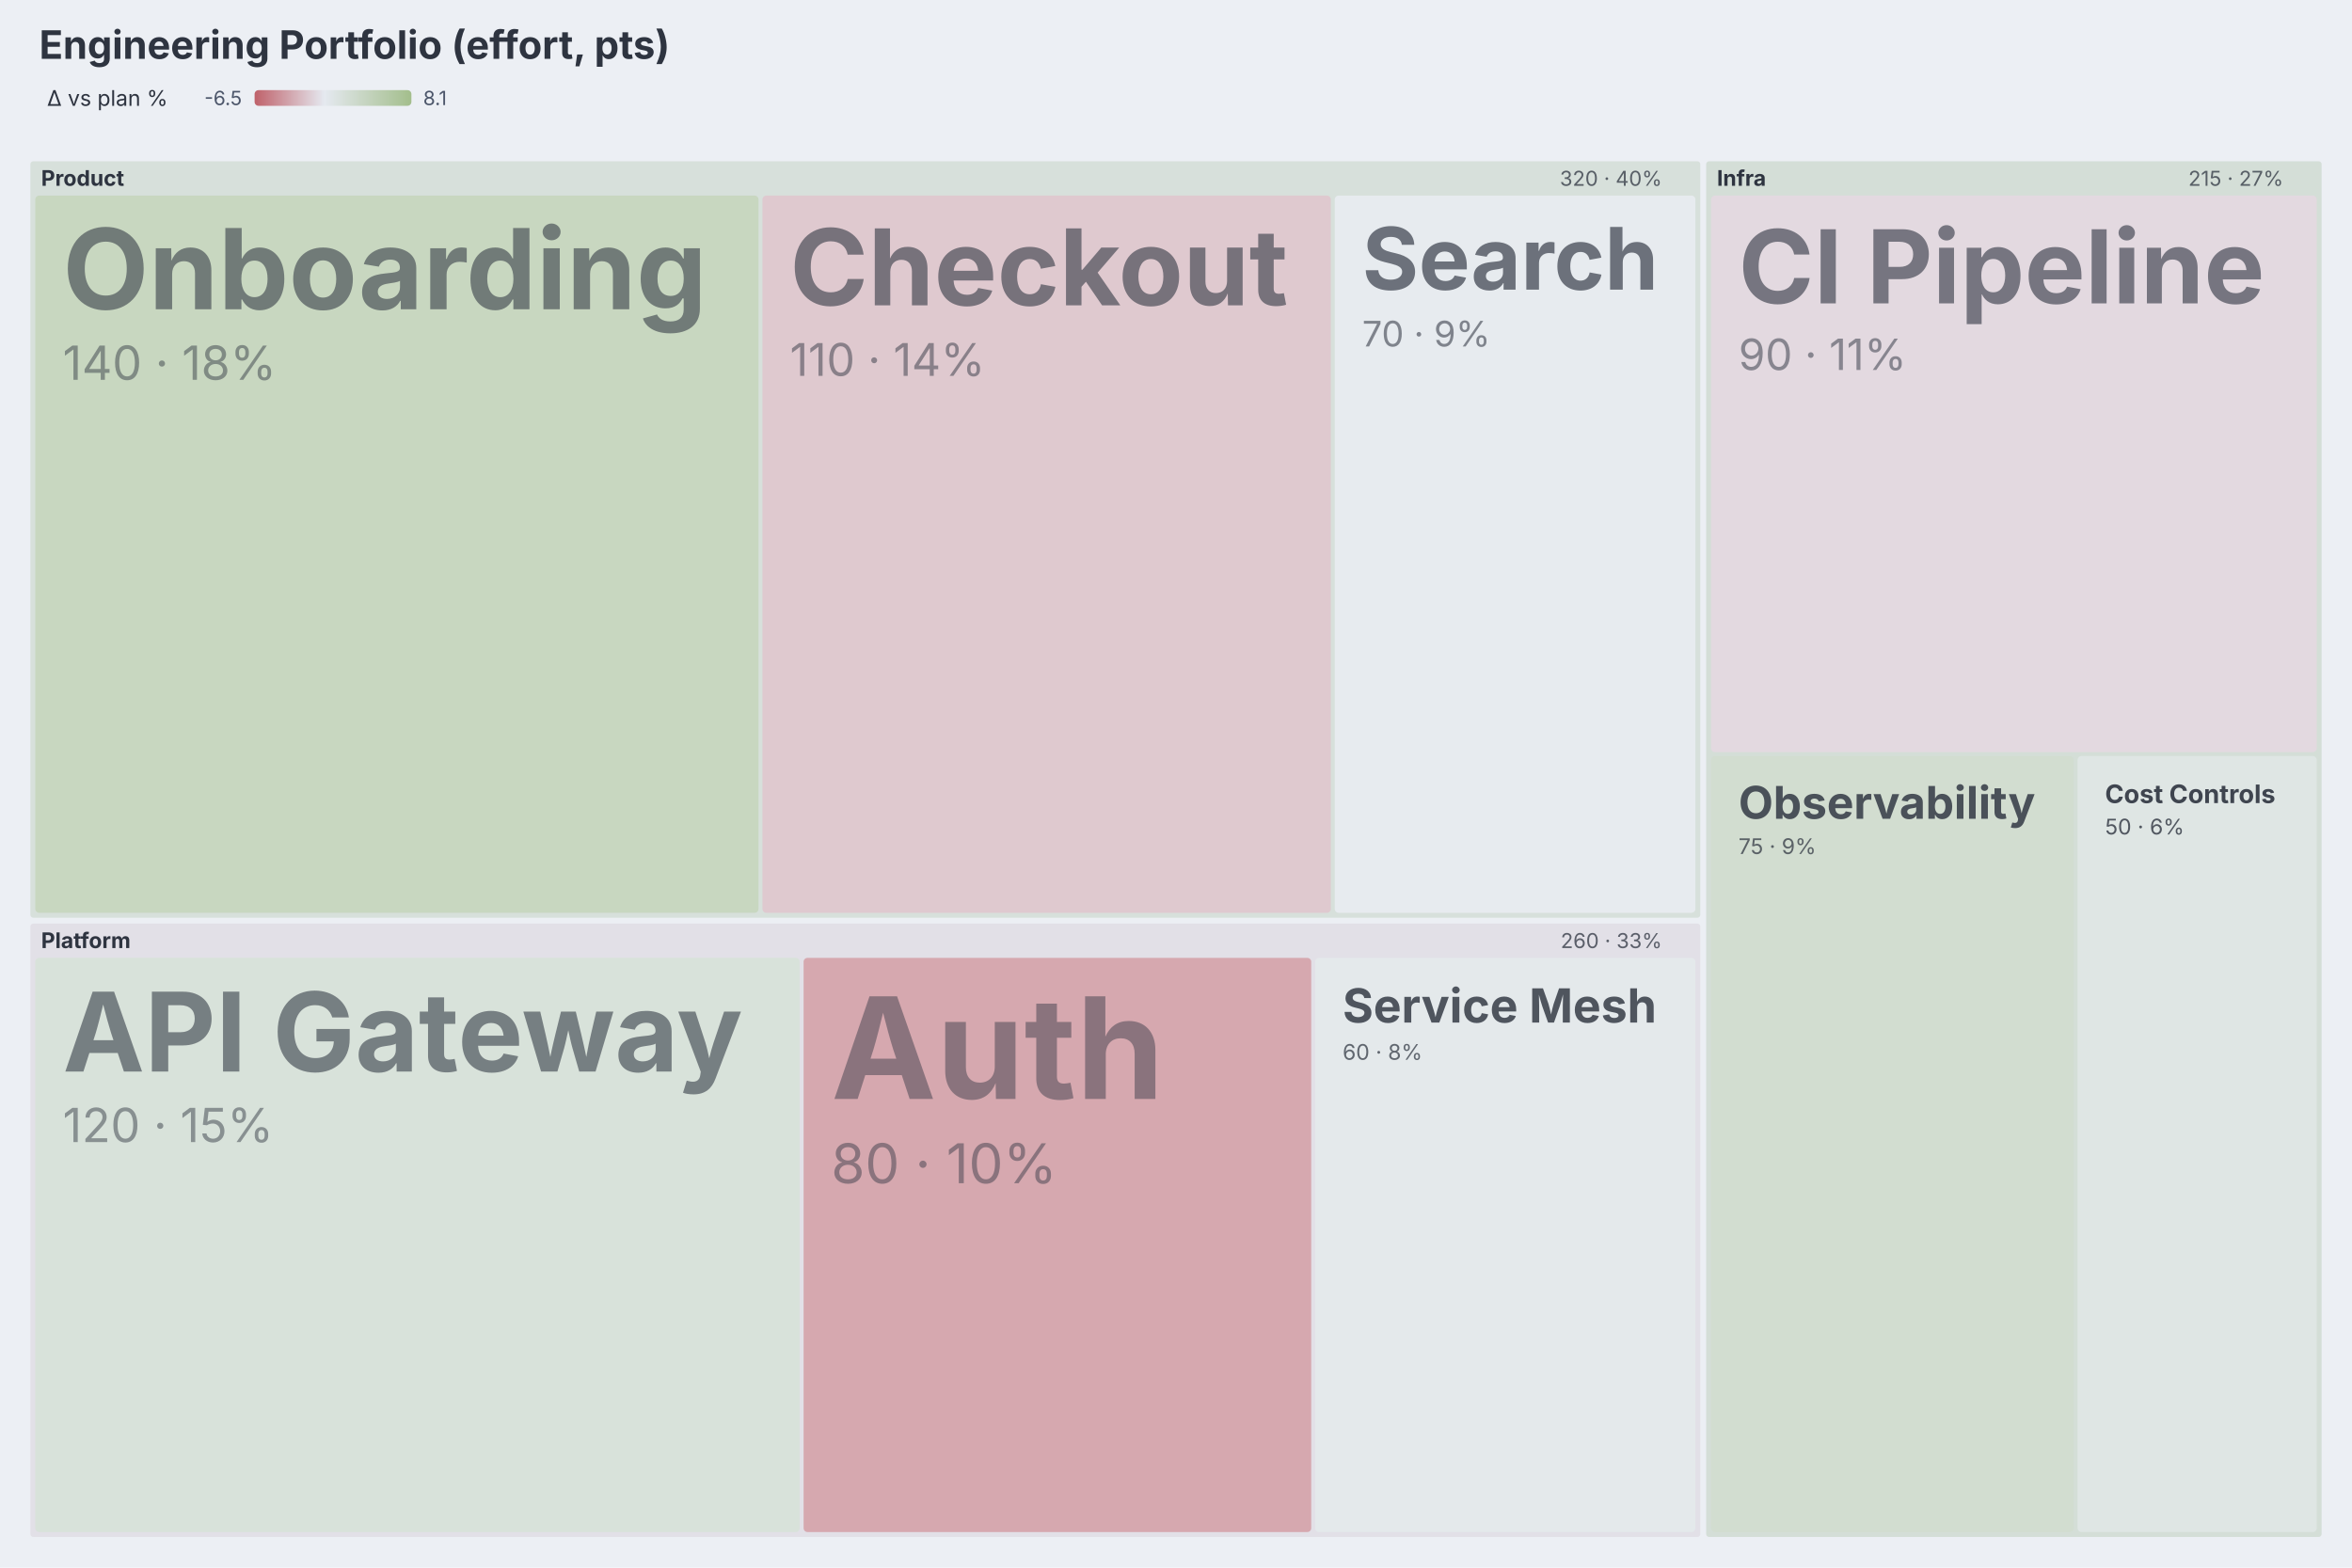
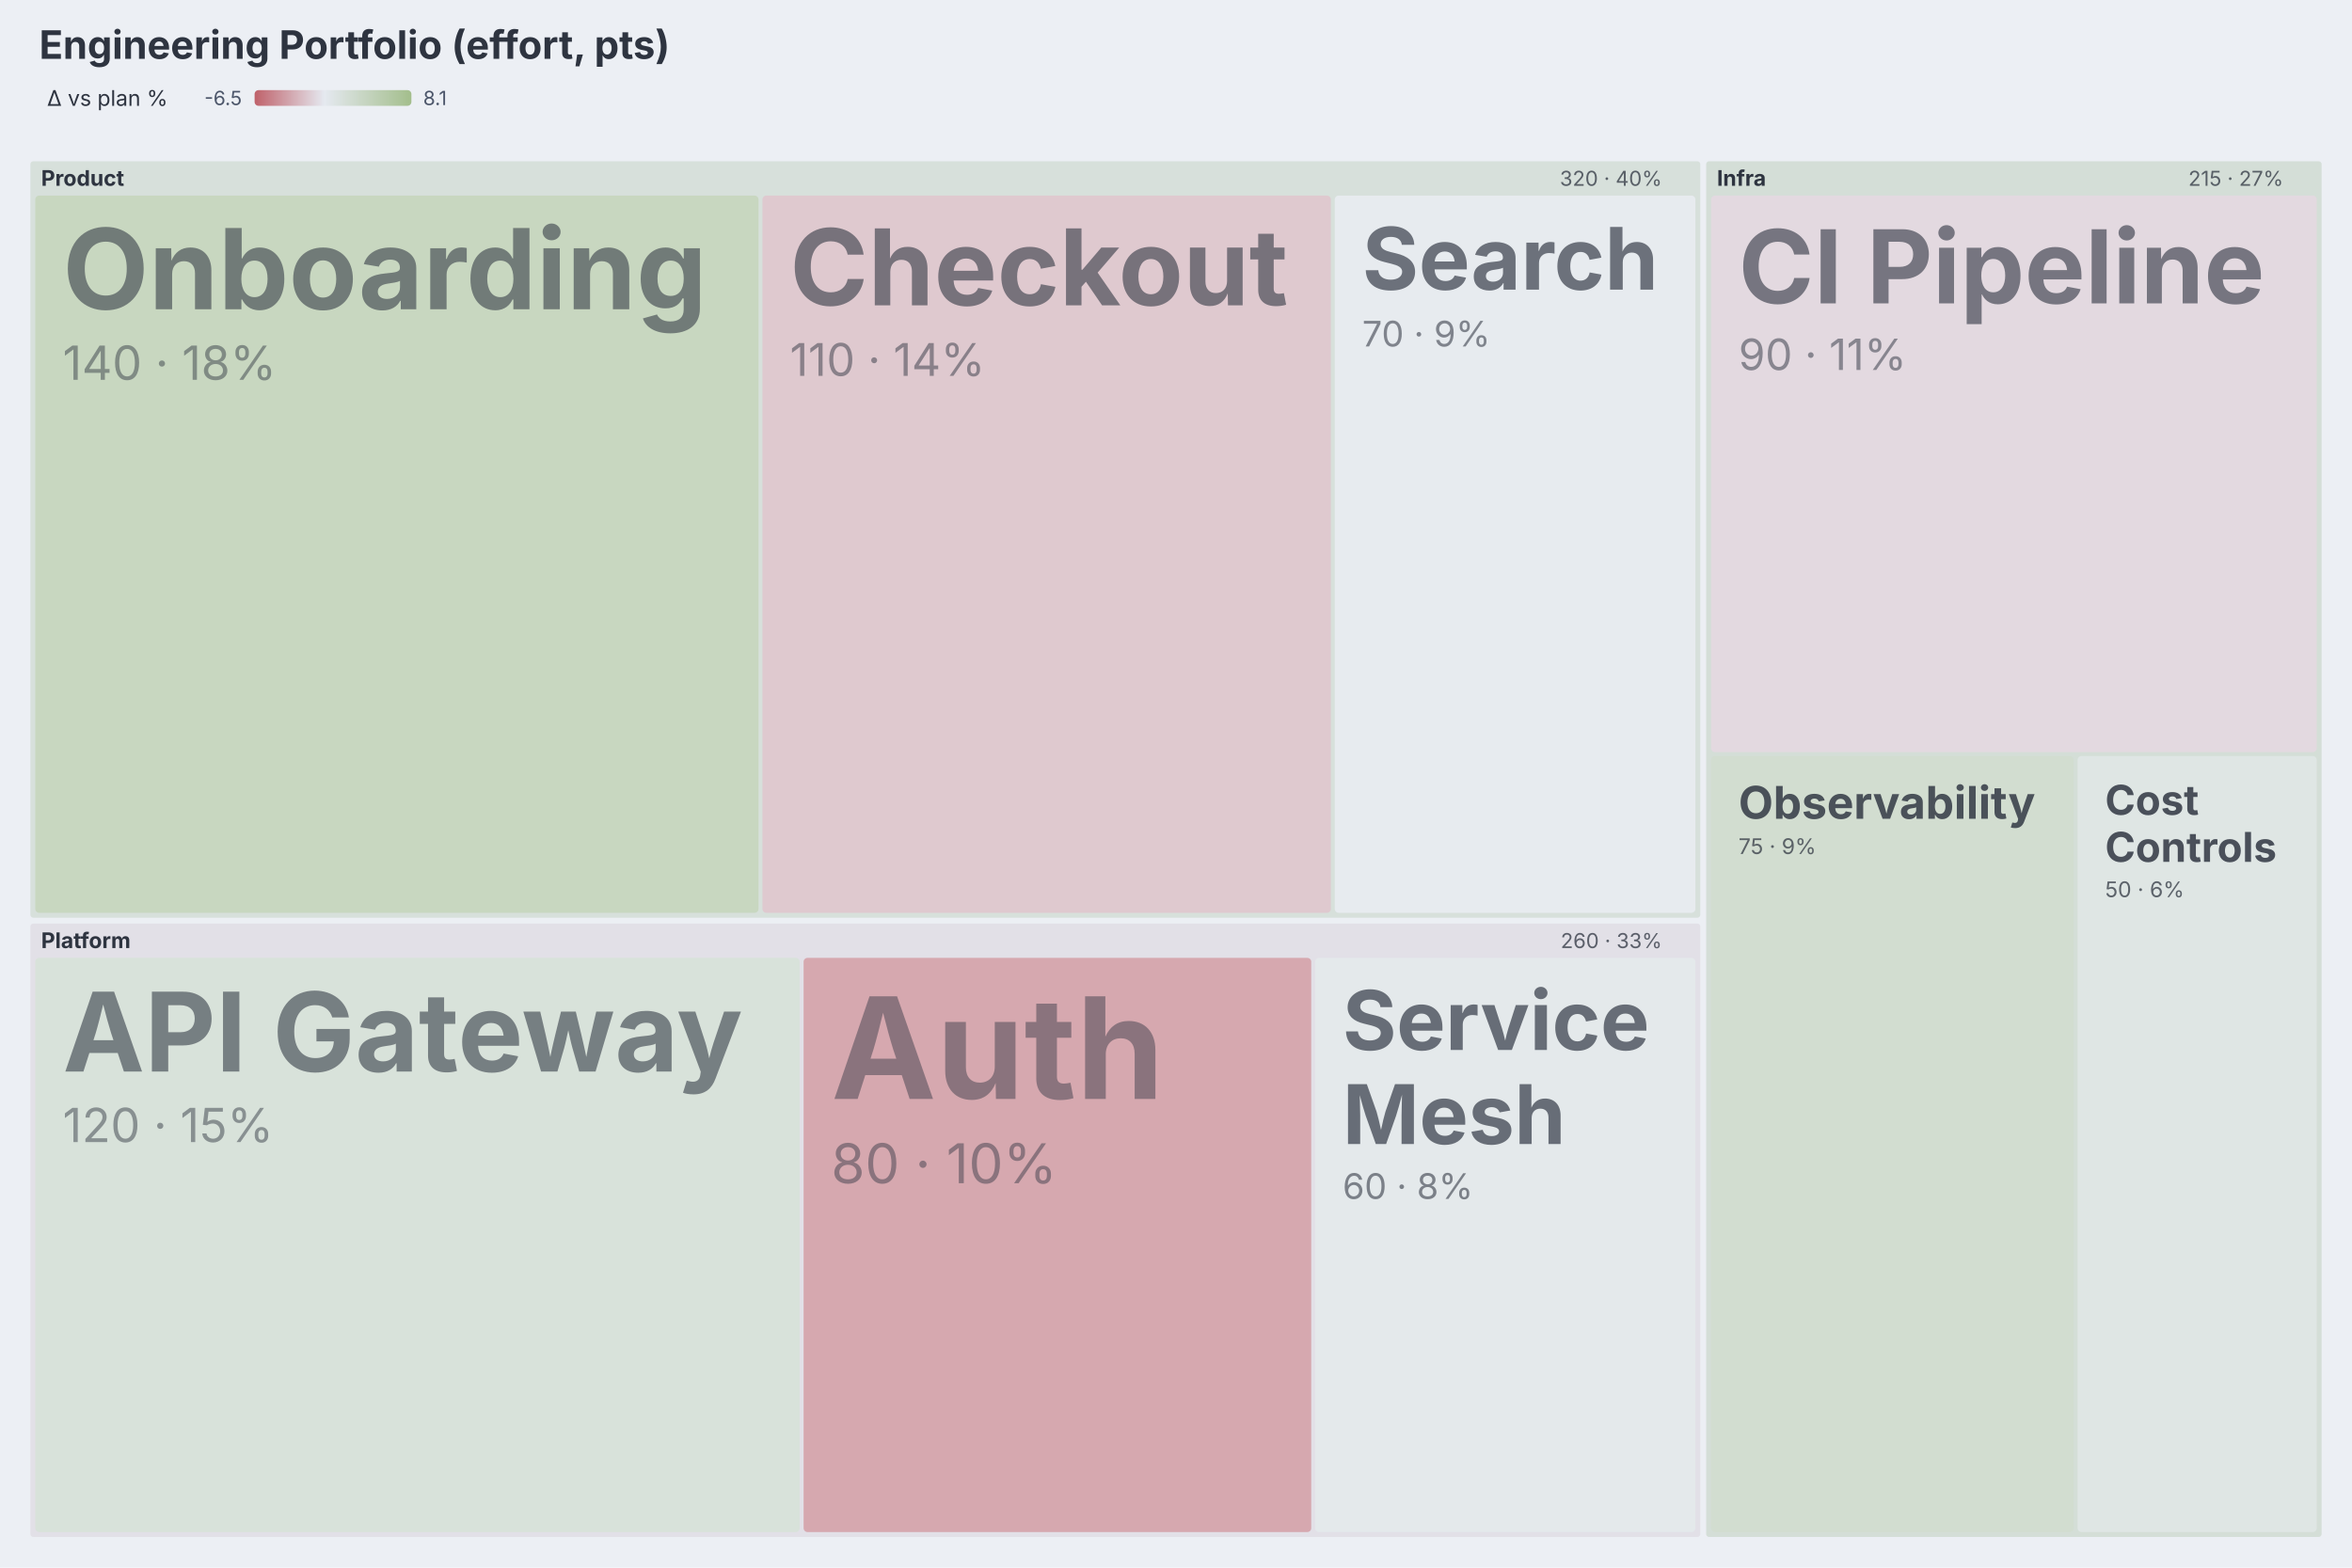
<svg xmlns="http://www.w3.org/2000/svg" aria-describedby="dgmo-desc-1c91bd60" role="img" aria-label="Engineering Portfolio (effort, pts) — Treemap diagram" width="1200" height="800" viewBox="0 0 1200 800" preserveAspectRatio="xMidYMin meet" class="dgmo-treemap" style="font-family: Inter, system-ui, Avenir, Helvetica, Arial, sans-serif; background: rgb(236, 239, 244);">
  <style>.dgmo-treemap-cell:hover{filter:saturate(1.4) brightness(1.06)}.dgmo-treemap-cell{transition:filter .12s ease, opacity .12s ease}@media (hover:hover){svg:has(.dgmo-treemap-cell[data-tag-squad="Product"]:hover) .dgmo-treemap-cell[data-tag-squad="Product"]{filter:saturate(1.4) brightness(1.06)}svg:has(.dgmo-treemap-cell[data-tag-squad="Platform"]:hover) .dgmo-treemap-cell[data-tag-squad="Platform"]{filter:saturate(1.4) brightness(1.06)}svg:has(.dgmo-treemap-cell[data-tag-squad="Infra"]:hover) .dgmo-treemap-cell[data-tag-squad="Infra"]{filter:saturate(1.4) brightness(1.06)}svg:has([data-legend-entry="product"]:hover) .dgmo-treemap-cell[data-tag-squad="Product"]{filter:saturate(1.4) brightness(1.06)}svg:has(.dgmo-treemap-cell[data-tag-squad="Product"]:hover) [data-legend-entry="product"]{filter:saturate(1.4) brightness(1.06)}svg:has([data-legend-entry="platform"]:hover) .dgmo-treemap-cell[data-tag-squad="Platform"]{filter:saturate(1.4) brightness(1.06)}svg:has(.dgmo-treemap-cell[data-tag-squad="Platform"]:hover) [data-legend-entry="platform"]{filter:saturate(1.4) brightness(1.06)}svg:has([data-legend-entry="infra"]:hover) .dgmo-treemap-cell[data-tag-squad="Infra"]{filter:saturate(1.4) brightness(1.06)}svg:has(.dgmo-treemap-cell[data-tag-squad="Infra"]:hover) [data-legend-entry="infra"]{filter:saturate(1.4) brightness(1.06)}}</style>
  <rect class="dgmo-canvas-bg" x="0" y="0" width="1200" height="800" fill="#eceff4" />
  <style>.dgmo-treemap-focus{opacity:.3;transition:opacity .12s}.dgmo-treemap-cell:hover .dgmo-treemap-focus{opacity:.7}</style>
  <text class="chart-title" x="20" y="30" text-anchor="start" fill="#2e3440" font-family="Inter, system-ui, Avenir, Helvetica, Arial, sans-serif" font-size="20" font-weight="bold" data-line-number="1">Engineering Portfolio (effort, pts)</text>
  <g class="dgmo-treemap-cells" transform="translate(12,63.81)">
    <g class="dgmo-treemap-cell" transform="translate(3,18)" data-node-path="Product" data-branch="Product" data-line-number="14" data-heat="1.7333333333333332" data-tag-squad="Product">
      <rect class="dgmo-treemap-rect branch" width="853" height="387" rx="2" fill="#d7e0db" fill-opacity="1" stroke="#eceff4" stroke-width="1" />
      <text class="dgmo-treemap-header" x="6" y="13" font-size="11" font-weight="bold" fill="#2e3440">Product</text>
      <text class="dgmo-treemap-header-value" x="833" y="13" text-anchor="end" font-size="10.5" fill="#2e3440" opacity="0.75">320 · 40%</text>
    </g>
    <g class="dgmo-treemap-cell" transform="translate(3,407)" data-node-path="Platform" data-branch="Platform" data-line-number="10" data-heat="-0.43333333333333335" data-tag-squad="Platform">
      <rect class="dgmo-treemap-rect branch" width="853" height="314" rx="2" fill="#e2e0e7" fill-opacity="1" stroke="#eceff4" stroke-width="1" />
      <text class="dgmo-treemap-header" x="6" y="13" font-size="11" font-weight="bold" fill="#2e3440">Platform</text>
      <text class="dgmo-treemap-header-value" x="833" y="13" text-anchor="end" font-size="10.5" fill="#2e3440" opacity="0.75">260 · 33%</text>
    </g>
    <g class="dgmo-treemap-cell" transform="translate(858,18)" data-node-path="Infra" data-branch="Infra" data-line-number="18" data-heat="2.033333333333333" data-tag-squad="Infra">
      <rect class="dgmo-treemap-rect branch" width="315" height="703" rx="2" fill="#d4ded7" fill-opacity="1" stroke="#eceff4" stroke-width="1" />
      <text class="dgmo-treemap-header" x="6" y="13" font-size="11" font-weight="bold" fill="#2e3440">Infra</text>
      <text class="dgmo-treemap-header-value" x="295" y="13" text-anchor="end" font-size="10.5" fill="#2e3440" opacity="0.75">215 · 27%</text>
    </g>
    <g class="dgmo-treemap-cell" transform="translate(6,36)" data-node-path="Product / Onboarding" data-branch="Product" data-line-number="15" data-heat="8.1" data-tag-squad="Product">
      <rect class="dgmo-treemap-rect" width="369" height="366" rx="2" fill="#c8d7c0" fill-opacity="1" stroke="#eceff4" stroke-width="0" />
      <text class="dgmo-treemap-label" x="14" y="58" font-size="57" font-weight="bold" fill="#2e3440" opacity="0.565">Onboarding</text>
      <text class="dgmo-treemap-value" x="14" y="94" font-size="24" fill="#2e3440" opacity="0.465">140 · 18%</text>
    </g>
    <g class="dgmo-treemap-cell" transform="translate(377,36)" data-node-path="Product / Checkout" data-branch="Product" data-line-number="16" data-heat="-3.4" data-tag-squad="Product">
      <rect class="dgmo-treemap-rect" width="290" height="366" rx="2" fill="#dfc9cf" fill-opacity="1" stroke="#eceff4" stroke-width="0" />
      <text class="dgmo-treemap-label" x="14" y="56" font-size="54" font-weight="bold" fill="#2e3440" opacity="0.589">Checkout</text>
      <text class="dgmo-treemap-value" x="14" y="92" font-size="23" fill="#2e3440" opacity="0.488">110 · 14%</text>
    </g>
    <g class="dgmo-treemap-cell" transform="translate(669,36)" data-node-path="Product / Search" data-branch="Product" data-line-number="17" data-heat="0.5" data-tag-squad="Product">
      <rect class="dgmo-treemap-rect" width="184" height="366" rx="2" fill="#e7ebef" fill-opacity="1" stroke="#eceff4" stroke-width="0" />
      <text class="dgmo-treemap-label" x="14" y="48" font-size="44" font-weight="bold" fill="#2e3440" opacity="0.665">Search</text>
      <text class="dgmo-treemap-value" x="14" y="77" font-size="18" fill="#2e3440" opacity="0.565">70 · 9%</text>
    </g>
    <g class="dgmo-treemap-cell" transform="translate(6,425)" data-node-path="Platform / API Gateway" data-branch="Platform" data-line-number="11" data-heat="4" data-tag-squad="Platform">
      <rect class="dgmo-treemap-rect" width="390" height="293" rx="2" fill="#d8e2da" fill-opacity="1" stroke="#eceff4" stroke-width="0" />
      <text class="dgmo-treemap-label" x="14" y="58" font-size="56" font-weight="bold" fill="#2e3440" opacity="0.573">API Gateway</text>
      <text class="dgmo-treemap-value" x="14" y="94" font-size="24" fill="#2e3440" opacity="0.473">120 · 15%</text>
    </g>
    <g class="dgmo-treemap-cell" transform="translate(398,425)" data-node-path="Platform / Auth" data-branch="Platform" data-line-number="12" data-heat="-6.5" data-tag-squad="Platform">
      <rect class="dgmo-treemap-rect" width="259" height="293" rx="2" fill="#d6a8af" fill-opacity="1" stroke="#eceff4" stroke-width="0" />
      <text class="dgmo-treemap-label" x="14" y="72" font-size="72" font-weight="bold" fill="#2e3440" opacity="0.45">Auth</text>
      <text class="dgmo-treemap-value" x="14" y="115" font-size="28" fill="#2e3440" opacity="0.45">80 · 10%</text>
    </g>
    <g class="dgmo-treemap-cell" transform="translate(659,425)" data-node-path="Platform / Service Mesh" data-branch="Platform" data-line-number="13" data-heat="1.2" data-tag-squad="Platform">
      <rect class="dgmo-treemap-rect" width="194" height="293" rx="2" fill="#e4e9eb" fill-opacity="1" stroke="#eceff4" stroke-width="0" />
-       <text class="dgmo-treemap-label" x="14" y="33" font-size="24" font-weight="bold" fill="#2e3440" opacity="0.819">Service Mesh</text>
-       <text class="dgmo-treemap-value" x="14" y="52" font-size="11" fill="#2e3440" opacity="0.719">60 · 8%</text>
+       <text class="dgmo-treemap-label" x="14" y="47" font-size="42" font-weight="bold" fill="#2e3440" opacity="0.681">
+         <tspan x="14" y="47">Service</tspan>
+         <tspan x="14" y="95">Mesh</tspan>
+       </text>
+       <text class="dgmo-treemap-value" x="14" y="123" font-size="18" fill="#2e3440" opacity="0.581">60 · 8%</text>
    </g>
    <g class="dgmo-treemap-cell" transform="translate(861,36)" data-node-path="Infra / CI Pipeline" data-branch="Infra" data-line-number="19" data-heat="-1.8" data-tag-squad="Infra">
      <rect class="dgmo-treemap-rect" width="309" height="284" rx="2" fill="#e3d9e0" fill-opacity="1" stroke="#eceff4" stroke-width="0" />
      <text class="dgmo-treemap-label" x="14" y="55" font-size="52" font-weight="bold" fill="#2e3440" opacity="0.604">CI Pipeline</text>
      <text class="dgmo-treemap-value" x="14" y="89" font-size="22" fill="#2e3440" opacity="0.504">90 · 11%</text>
    </g>
    <g class="dgmo-treemap-cell" transform="translate(861,322)" data-node-path="Infra / Observability" data-branch="Infra" data-line-number="20" data-heat="5.6" data-tag-squad="Infra">
      <rect class="dgmo-treemap-rect" width="185" height="396" rx="2" fill="#d2ddd0" fill-opacity="1" stroke="#eceff4" stroke-width="0" />
      <text class="dgmo-treemap-label" x="14" y="32" font-size="23" font-weight="bold" fill="#2e3440" opacity="0.827">Observability</text>
      <text class="dgmo-treemap-value" x="14" y="50" font-size="11" fill="#2e3440" opacity="0.727">75 · 9%</text>
    </g>
    <g class="dgmo-treemap-cell" transform="translate(1048,322)" data-node-path="Infra / Cost Controls" data-branch="Infra" data-line-number="21" data-heat="2.3" data-tag-squad="Infra">
      <rect class="dgmo-treemap-rect" width="122" height="396" rx="2" fill="#dfe6e4" fill-opacity="1" stroke="#eceff4" stroke-width="0" />
-       <text class="dgmo-treemap-label" x="14" y="24" font-size="13" font-weight="bold" fill="#2e3440" opacity="0.904">Cost Controls</text>
-       <text class="dgmo-treemap-value" x="14" y="40" font-size="11" fill="#2e3440" opacity="0.804">50 · 6%</text>
+       <text class="dgmo-treemap-label" x="14" y="30" font-size="21" font-weight="bold" fill="#2e3440" opacity="0.842">
+         <tspan x="14" y="30">Cost</tspan>
+         <tspan x="14" y="54">Controls</tspan>
+       </text>
+       <text class="dgmo-treemap-value" x="14" y="72" font-size="11" fill="#2e3440" opacity="0.742">50 · 6%</text>
    </g>
  </g>
  <g class="dgmo-treemap-legend" transform="translate(0, 36)">
    <g data-frame-legend="" data-dx="20" transform="translate(20,0)">
      <g class="dgmo-legend" data-legend-title-relation="below-title" data-legend-capsule-addon-width="0" data-legend-active="vs-plan" data-legend-left="0" data-legend-right="213.041">
        <g transform="translate(0,0)" data-legend-group="vs-plan">
          <text x="4" y="14" dominant-baseline="central" font-size="11" font-weight="normal" fill="#2e3440" font-family="Inter, system-ui, Avenir, Helvetica, Arial, sans-serif">Δ vs plan %</text>
          <defs>
            <linearGradient id="dgmo-legend-ramp-vs-plan">
              <stop offset="0%" stop-color="#bf616a" />
              <stop offset="44.521%" stop-color="#e5e9f0" />
              <stop offset="100%" stop-color="#a3be8c" />
            </linearGradient>
          </defs>
          <text x="84.291" y="14" dominant-baseline="central" font-size="10" fill="#4c566a" pointer-events="none" font-family="Inter, system-ui, Avenir, Helvetica, Arial, sans-serif">-6.5</text>
          <rect class="dgmo-legend-gradient-ramp" data-ramp-min="-6.5" data-ramp-max="8.1" x="109.901" y="10" width="80" height="8" rx="2" fill="url(#dgmo-legend-ramp-vs-plan)" />
          <text x="195.901" y="14" dominant-baseline="central" font-size="10" fill="#4c566a" pointer-events="none" font-family="Inter, system-ui, Avenir, Helvetica, Arial, sans-serif">8.1</text>
        </g>
      </g>
    </g>
  </g>
</svg>
